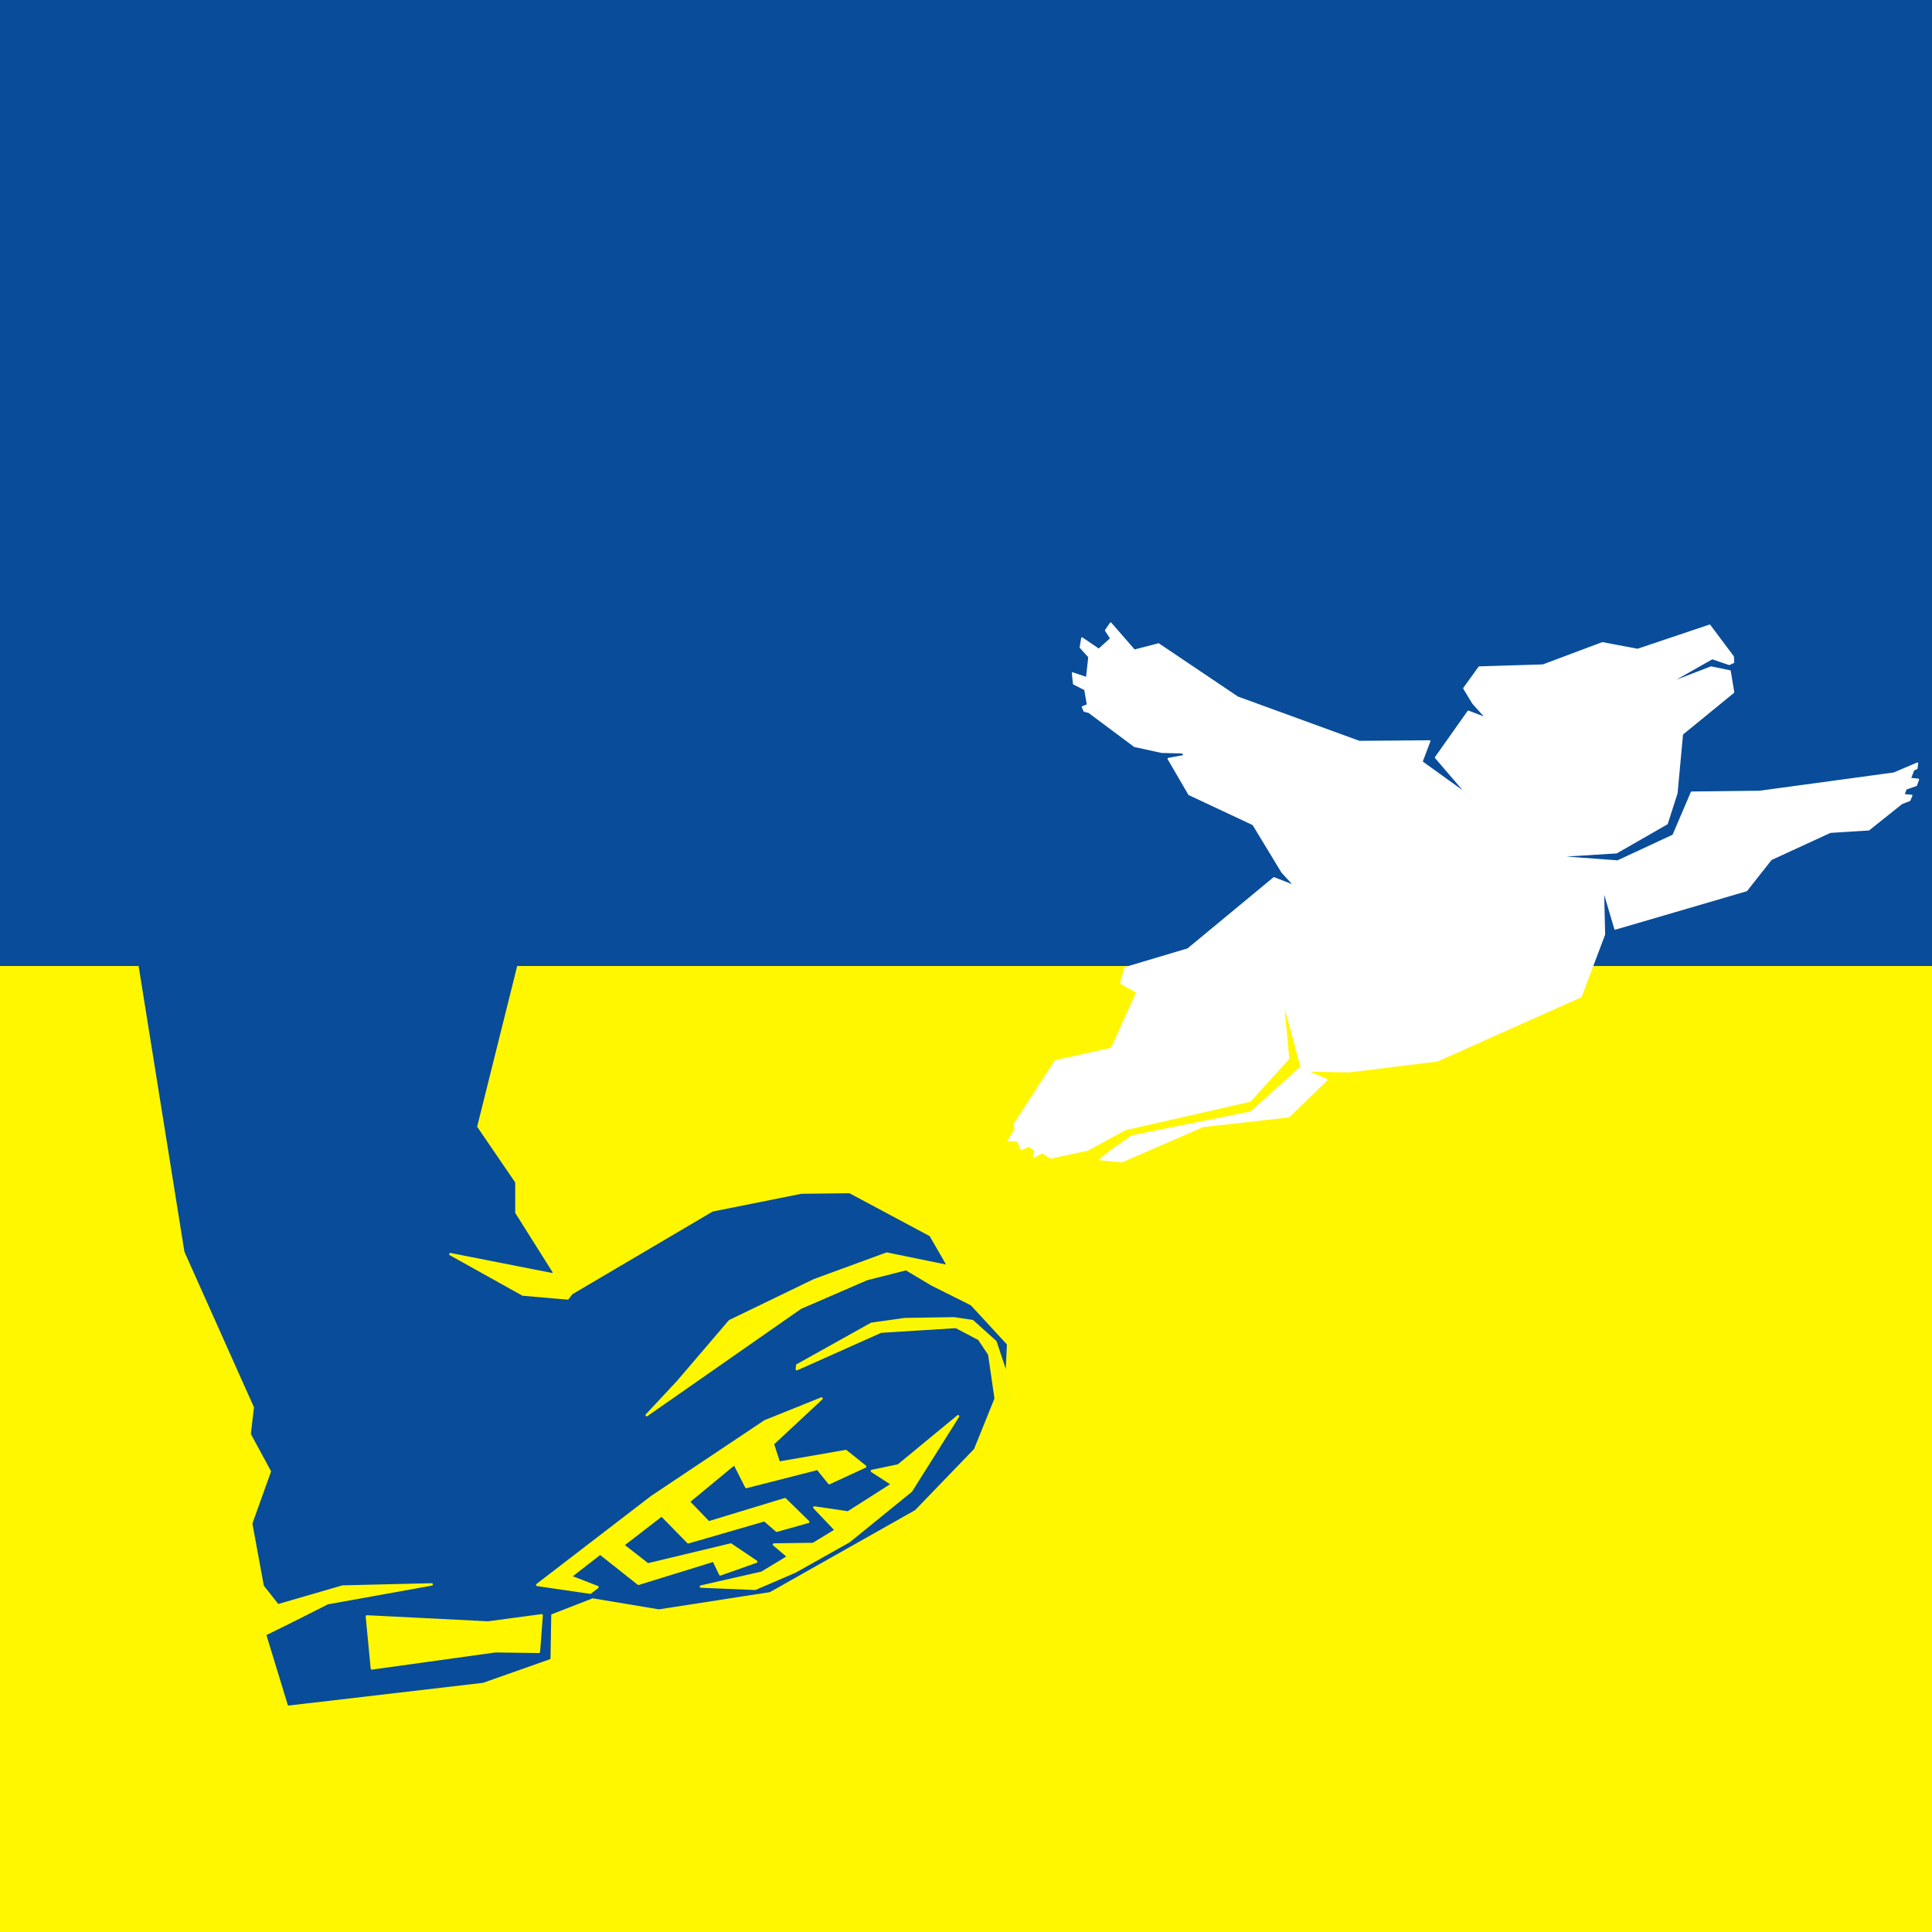
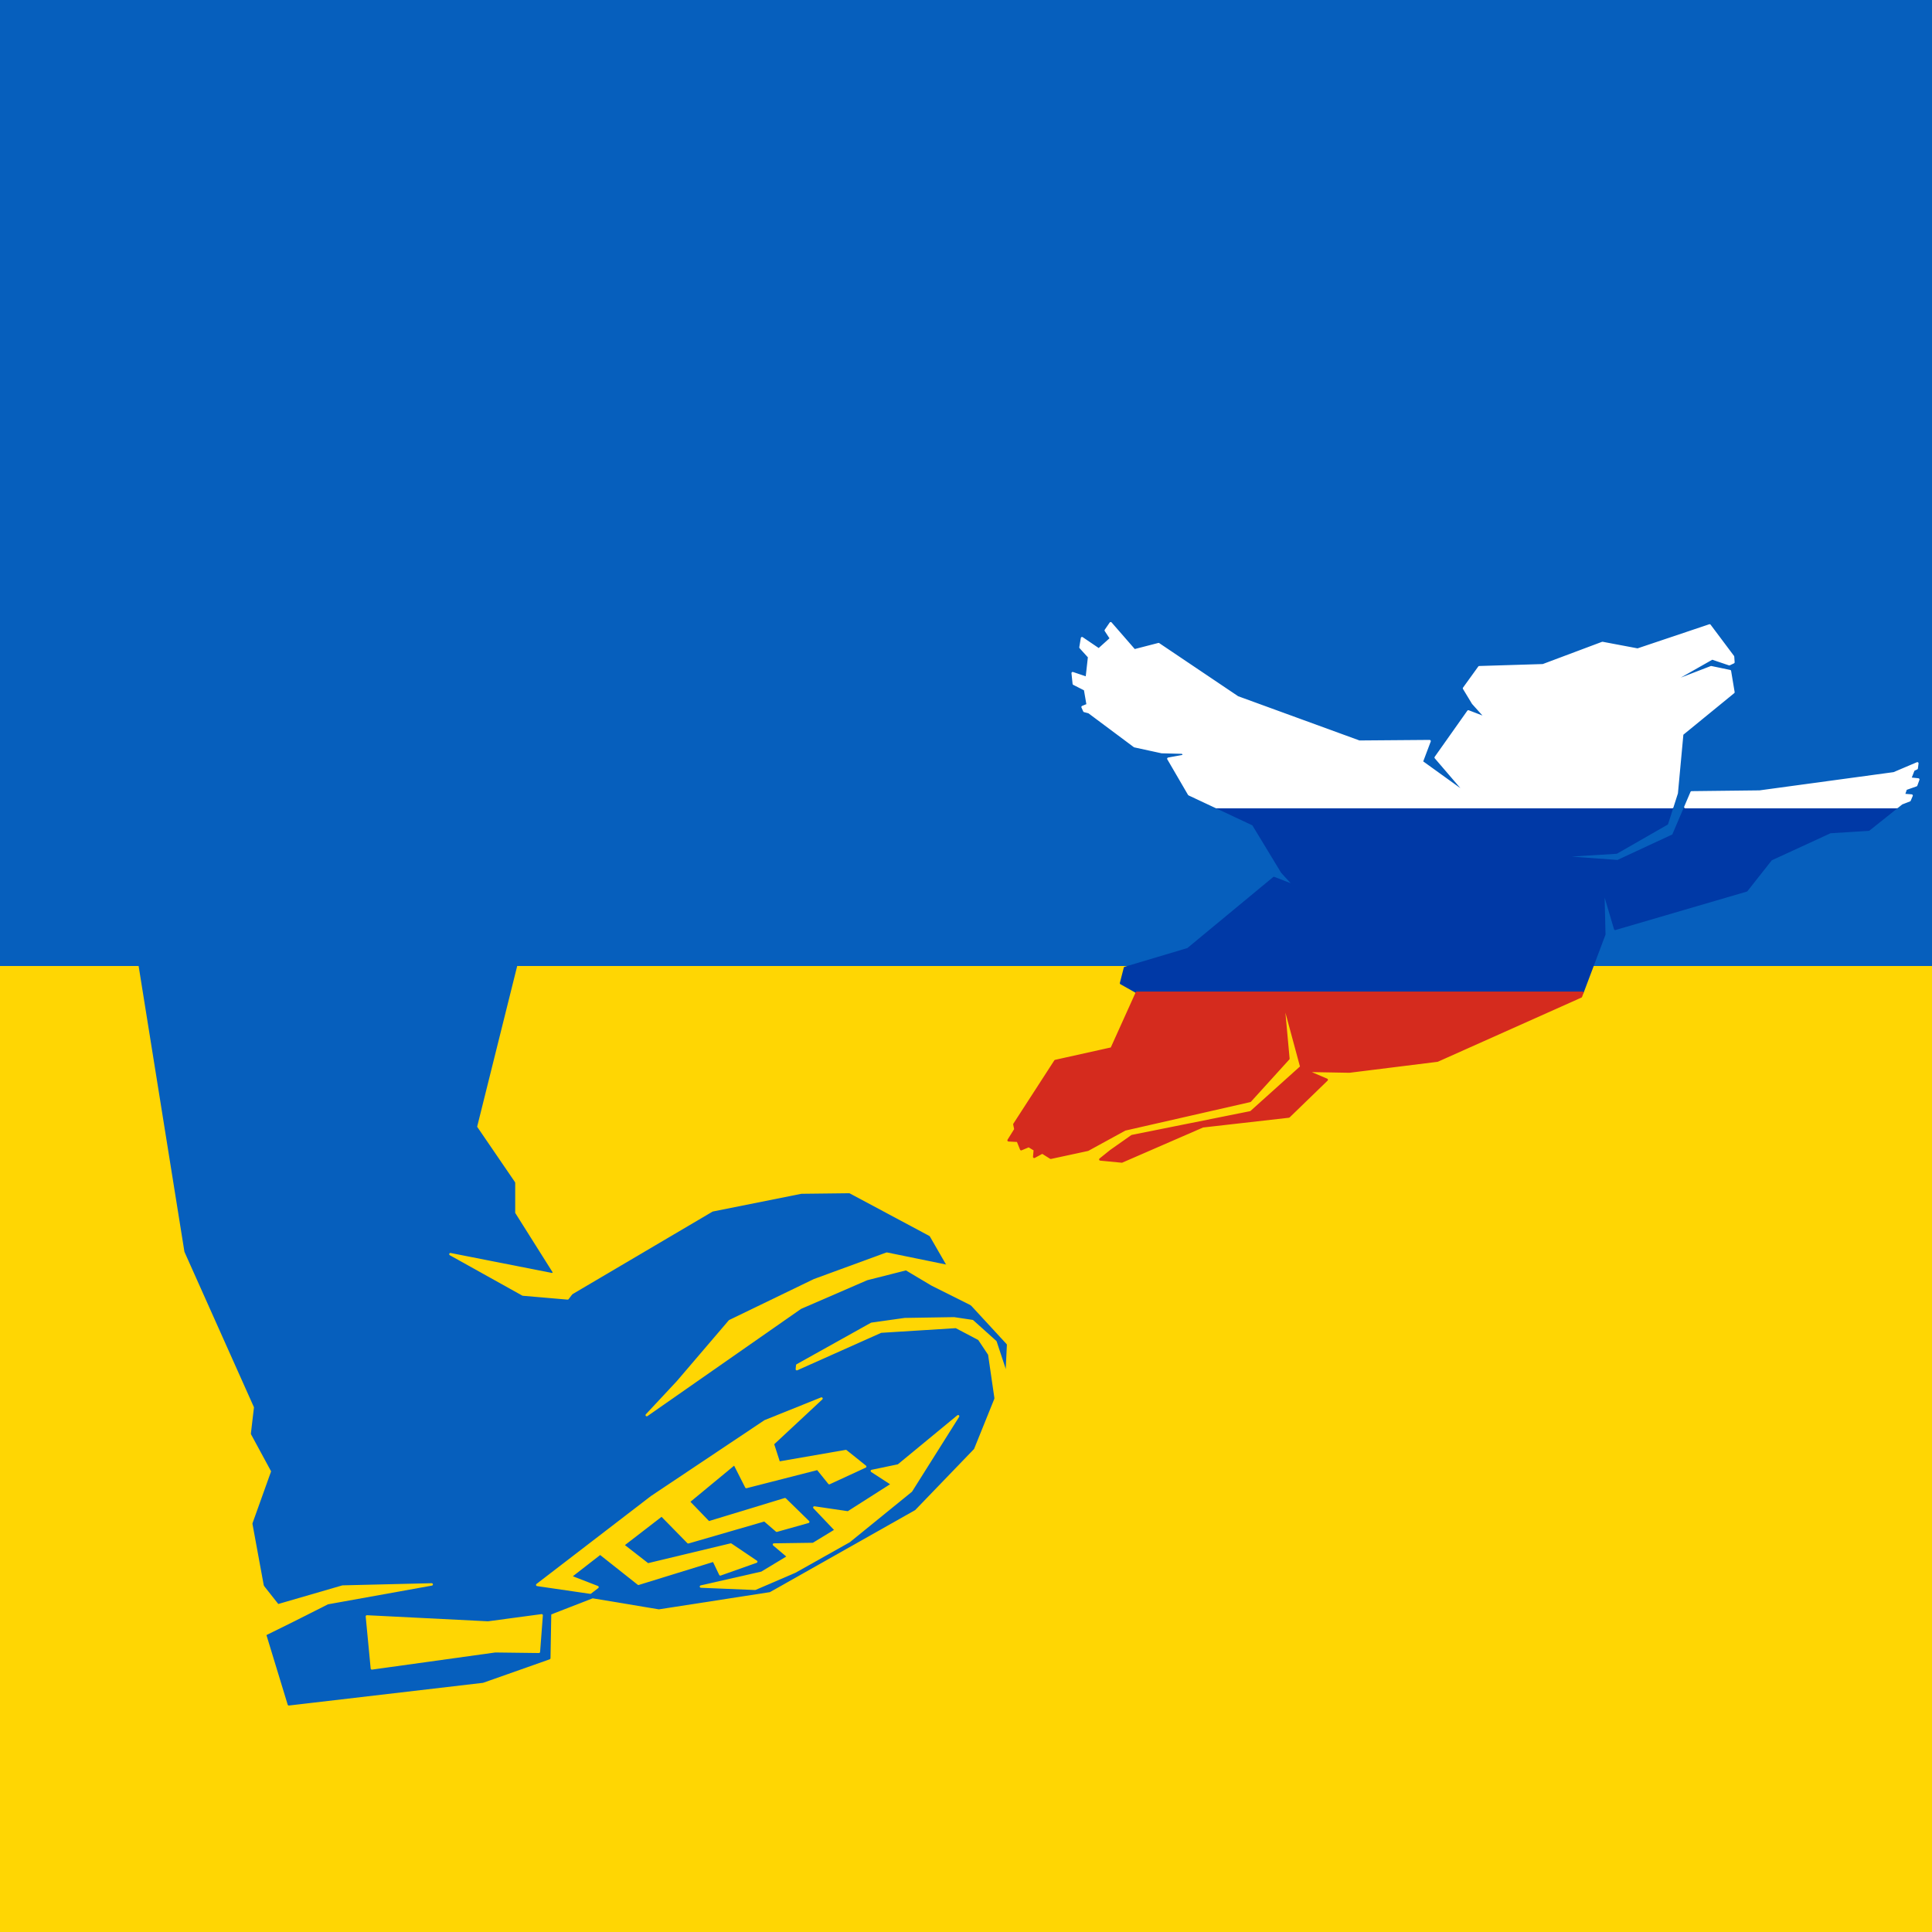
- <svg xmlns="http://www.w3.org/2000/svg" width="800" height="800" viewBox="0 0 800 800" id="svg2" version="1.1">
+ <svg xmlns="http://www.w3.org/2000/svg" version="1.1" id="svg2" viewBox="0 0 800 800" height="800" width="800">
  <defs id="defs4" />
-   <g transform="translate(-99.9286,9.494934)" id="layer3" style="display:inline">
-     <rect style="color:#000000;clip-rule:nonzero;display:inline;overflow:visible;visibility:visible;opacity:1;isolation:auto;mix-blend-mode:normal;color-interpolation:sRGB;color-interpolation-filters:linearRGB;solid-color:#000000;solid-opacity:1;fill:#094c9a;fill-opacity:1;fill-rule:evenodd;stroke:none;stroke-width:0.5;stroke-linecap:butt;stroke-linejoin:miter;stroke-miterlimit:4;stroke-dasharray:none;stroke-dashoffset:0;stroke-opacity:1;color-rendering:auto;image-rendering:auto;shape-rendering:auto;text-rendering:auto;enable-background:accumulate" id="rect4238" width="800" height="414.408" x="99.929" y="-9.495" />
-     <rect style="color:#000000;clip-rule:nonzero;display:inline;overflow:visible;visibility:visible;opacity:1;isolation:auto;mix-blend-mode:normal;color-interpolation:sRGB;color-interpolation-filters:linearRGB;solid-color:#000000;solid-opacity:1;fill:#fff700;fill-opacity:1;fill-rule:evenodd;stroke:none;stroke-width:0.5;stroke-linecap:butt;stroke-linejoin:miter;stroke-miterlimit:4;stroke-dasharray:none;stroke-dashoffset:0;stroke-opacity:1;color-rendering:auto;image-rendering:auto;shape-rendering:auto;text-rendering:auto;enable-background:accumulate" id="rect4240" width="800" height="400" x="99.929" y="390.505" />
-   </g>
-   <g transform="translate(-99.9286,9.494934)" id="layer2" style="display:inline;opacity:1">
-     <path style="fill:#094c9a;fill-opacity:1;fill-rule:evenodd;stroke:#094c9a;stroke-width:1px;stroke-linecap:round;stroke-linejoin:round;stroke-opacity:1" d="m 176.783,508.71 28.824,64.449 -1.295,11.011 8.42,15.546 -7.773,21.699 5.182,28.176 0,15.869 9.392,30.767 80.319,-9.392 27.529,-9.716 0.324,-18.46 17.583,-6.842 27.481,4.58 45.801,-7.099 60,-33.893 24.275,-25.191 9.618,-23.817 3.435,-9.389 0.458,-9.618 -16.26,-17.634 -15.573,-27.023 -32.977,-17.634 -19.695,0.229 -36.641,7.328 -60.229,35.496 -22.214,-35.267 0,-12.595 -15.802,-23.13 17.13,-68.748 -156.875,-1.736 z" id="path4202" />
-     <path style="fill:#fff700;fill-opacity:1;fill-rule:evenodd;stroke:#fff700;stroke-width:1px;stroke-linecap:round;stroke-linejoin:round;stroke-opacity:1" d="m 251.852,659.833 2.061,21.527 51.069,-7.099 18.092,0.229 1.145,-15.114 -22.214,2.977 z" id="path4204" />
-     <path style="fill:#fff700;fill-opacity:1;fill-rule:evenodd;stroke:#fff700;stroke-width:1px;stroke-linecap:round;stroke-linejoin:round;stroke-opacity:1" d="m 205.822,668.994 c 0.916,0 29.771,-14.656 29.771,-14.656 l 43.099,-7.763 -36.916,0.893 -26.794,7.786 -16.489,-20.84 z" id="path4206" />
-     <path style="fill:#fff700;fill-opacity:1;fill-rule:evenodd;stroke:#fff700;stroke-width:1px;stroke-linecap:round;stroke-linejoin:round;stroke-opacity:1" d="m 344.371,649.986 2.977,-2.29 -11.221,-4.351 12.321,-9.572 15.847,12.55 31.145,-9.618 2.748,5.725 14.885,-5.267 -10.534,-7.099 -34.351,8.244 -10.305,-8.015 16.031,-12.366 10.992,11.221 31.603,-9.16 5.038,4.351 13.053,-3.664 -9.618,-9.389 -31.603,9.618 -8.29,-8.588 18.985,-15.687 4.878,9.618 29.542,-7.557 4.809,5.954 14.885,-6.87 -8.015,-6.412 -27.71,4.809 -2.519,-7.786 20.153,-18.779 -23.359,9.389 -46.947,31.374 -47.405,36.412 z" id="path4208" />
-     <path style="fill:#fff700;fill-opacity:1;fill-rule:evenodd;stroke:#fff700;stroke-width:1;stroke-linecap:round;stroke-linejoin:round;stroke-miterlimit:4;stroke-dasharray:none;stroke-opacity:1" d="m 390.173,647.467 25.191,-5.725 10.992,-6.641 -5.954,-5.038 16.26,-0.229 9.389,-5.725 -8.931,-9.389 13.969,2.061 18.321,-11.679 -8.473,-5.496 10.992,-2.29 24.733,-20.382 -19.466,30.916 -25.649,20.84 -22.438,12.605 -16.489,7.099 z" id="path4229" />
-     <path style="fill:#fff700;fill-opacity:1;fill-rule:evenodd;stroke:#fff700;stroke-width:1px;stroke-linecap:round;stroke-linejoin:round;stroke-opacity:1" d="m 367.73,576.475 12.824,-13.74 21.527,-25.191 35.038,-16.947 30,-10.992 39.16,8.015 7.557,18.779 -27.939,-13.969 -10.763,-6.412 -16.26,4.122 -27.481,11.908 z" id="path4231" />
-     <path style="fill:#fff700;fill-opacity:1;fill-rule:evenodd;stroke:#fff700;stroke-width:1px;stroke-linecap:round;stroke-linejoin:round;stroke-opacity:1" d="m 336.814,510.291 -8.128,7.866 -42.253,-8.324 30,16.718 18.55,1.603 11.679,-15.343 z" id="path4233" />
-     <path style="fill:#ffffff;fill-opacity:1;fill-rule:evenodd;stroke:#ffffff;stroke-width:0.7;stroke-linecap:round;stroke-linejoin:round;stroke-miterlimit:4;stroke-dasharray:none;stroke-opacity:1" d="m 536.921,429.849 23.318,-5.182 10.526,-23.318 -6.639,-3.724 1.619,-6.315 26.071,-7.773 35.625,-29.472 8.744,3.401 -5.344,-5.83 -11.983,-19.756 -26.557,-12.469 -8.582,-14.736 6.653,-1.213 -0.734,-1.306 -8.665,-0.22 -11.249,-2.446 -18.877,-14.085 -1.929,-0.507 -0.724,-1.627 2.134,-0.879 -1.1,-6.38 -4.664,-2.376 -0.462,-4.392 5.837,1.977 0.974,-8.698 -3.583,-3.958 0.642,-3.812 6.948,4.715 5.07,-4.573 -2.193,-3.354 2.043,-2.968 9.792,11.246 10.04,-2.591 32.71,22.016 50.392,18.374 29.117,-0.231 -3.239,8.582 19.108,13.764 -13.347,-15.549 13.509,-19.105 7.611,2.915 -5.668,-6.315 -3.724,-6.153 6.315,-8.744 26.395,-0.81 24.614,-9.23 14.574,2.753 29.814,-10.021 9.697,12.936 0.157,2.329 -1.713,0.804 -7.101,-2.403 -19.1,10.842 18.681,-7.206 7.781,1.626 1.457,8.744 -21.213,17.327 -2.267,24.452 -4.048,12.631 -20.889,11.983 -25.909,1.619 26.395,1.943 22.994,-10.688 7.611,-17.813 28.176,-0.324 55.582,-7.56 9.719,-4.125 -0.27,2.068 -1.325,0.62 -1.415,3.624 3.398,0.363 -0.866,2.389 -4.302,1.504 -0.857,2.514 3.262,0.251 -0.832,1.959 -3.286,1.271 -13.639,10.892 -15.936,0.999 -24.523,11.289 -10.162,12.879 -54.377,15.909 -4.944,-16.686 0.45,18.989 -9.68,25.704 -59.429,26.557 -36.435,4.534 -18.136,-0.324 8.744,3.724 -15.707,15.222 -35.625,4.048 -33.52,14.574 -8.904,-0.863 4.369,-3.509 8.744,-6.153 49.228,-9.878 20.889,-18.784 -7.611,-28.176 2.267,24.776 -15.869,17.489 -51.818,11.821 -15.384,8.421 -15.34,3.307 -3.49,-2.19 -3.361,1.808 0.263,-2.956 -2.512,-1.527 -3.151,1.311 -1.394,-3.478 -3.813,-0.195 2.83,-4.545 -0.431,-2.08 z" id="path4235" />
-     <path style="fill:#fbf604;fill-opacity:1;fill-rule:evenodd;stroke:#fff700;stroke-width:1px;stroke-linecap:round;stroke-linejoin:round;stroke-opacity:1" d="m 513.117,575.75 c -0.162,-0.972 -3.563,-24.452 -3.563,-24.452 l -4.21,-6.315 -9.554,-5.02 -31.091,1.943 -34.816,15.546 0.162,-1.619 30.767,-17.165 13.764,-1.943 20.404,-0.324 7.611,1.134 9.554,8.582 8.097,24.452 z" id="path4242" />
-   </g>
+   <rect style="color:#000000;clip-rule:nonzero;display:inline;overflow:visible;visibility:visible;opacity:1;isolation:auto;mix-blend-mode:normal;color-interpolation:sRGB;color-interpolation-filters:linearRGB;solid-color:#000000;solid-opacity:1;fill:#065fbd;fill-opacity:1;fill-rule:evenodd;stroke:none;stroke-width:0.5;stroke-linecap:butt;stroke-linejoin:miter;stroke-miterlimit:4;stroke-dasharray:none;stroke-dashoffset:0;stroke-opacity:1;color-rendering:auto;image-rendering:auto;shape-rendering:auto;text-rendering:auto;enable-background:accumulate" id="rect4238" width="800" height="414.408" x="4.9658206e-07" y="1.796875e-08" />
+   <rect style="color:#000000;clip-rule:nonzero;display:inline;overflow:visible;visibility:visible;opacity:1;isolation:auto;mix-blend-mode:normal;color-interpolation:sRGB;color-interpolation-filters:linearRGB;solid-color:#000000;solid-opacity:1;fill:#ffd603;fill-opacity:1;fill-rule:evenodd;stroke:none;stroke-width:0.5;stroke-linecap:butt;stroke-linejoin:miter;stroke-miterlimit:4;stroke-dasharray:none;stroke-dashoffset:0;stroke-opacity:1;color-rendering:auto;image-rendering:auto;shape-rendering:auto;text-rendering:auto;enable-background:accumulate" id="rect4240" width="800" height="400" x="4.9658206e-07" y="400" />
+   <path style="fill:#065fbd;fill-opacity:1;fill-rule:evenodd;stroke:#065fbd;stroke-width:1px;stroke-linecap:round;stroke-linejoin:round;stroke-opacity:1" d="m 76.854,518.205 28.824,64.449 -1.295,11.011 8.42,15.546 -7.773,21.699 5.182,28.176 0,15.869 9.392,30.767 80.319,-9.392 27.529,-9.716 0.324,-18.46 17.583,-6.842 27.481,4.58 45.801,-7.099 60,-33.893 24.275,-25.191 9.618,-23.817 3.435,-9.389 0.458,-9.618 -16.26,-17.634 -15.573,-27.023 -32.977,-17.634 -19.695,0.229 -36.641,7.328 -60.229,35.496 -22.214,-35.267 0,-12.595 -15.802,-23.13 17.13,-68.748 -156.875,-1.736 z" id="path4202" />
+   <path style="fill:#ffd603;fill-opacity:1;fill-rule:evenodd;stroke:#ffd603;stroke-width:1px;stroke-linecap:round;stroke-linejoin:round;stroke-opacity:1" d="m 151.924,669.328 2.061,21.527 51.069,-7.099 18.092,0.229 1.145,-15.114 -22.214,2.977 z" id="path4204" />
+   <path style="fill:#ffd603;fill-opacity:1;fill-rule:evenodd;stroke:#ffd603;stroke-width:1px;stroke-linecap:round;stroke-linejoin:round;stroke-opacity:1" d="m 105.893,678.489 c 0.916,0 29.771,-14.656 29.771,-14.656 l 43.099,-7.763 -36.916,0.893 -26.794,7.786 -16.489,-20.84 z" id="path4206" />
+   <path style="fill:#ffd603;fill-opacity:1;fill-rule:evenodd;stroke:#ffd603;stroke-width:1px;stroke-linecap:round;stroke-linejoin:round;stroke-opacity:1" d="m 244.443,659.481 2.977,-2.29 -11.221,-4.351 12.321,-9.572 15.847,12.55 31.145,-9.618 2.748,5.725 14.885,-5.267 -10.534,-7.099 -34.351,8.244 -10.305,-8.015 16.031,-12.366 10.992,11.221 31.603,-9.16 5.038,4.351 13.053,-3.664 -9.618,-9.389 -31.603,9.618 -8.29,-8.588 18.985,-15.687 4.878,9.618 29.542,-7.557 4.809,5.954 14.885,-6.87 -8.015,-6.412 -27.71,4.809 -2.519,-7.786 20.153,-18.779 -23.359,9.389 -46.947,31.374 -47.405,36.412 z" id="path4208" />
+   <path style="fill:#ffd603;fill-opacity:1;fill-rule:evenodd;stroke:#ffd603;stroke-width:1;stroke-linecap:round;stroke-linejoin:round;stroke-miterlimit:4;stroke-dasharray:none;stroke-opacity:1" d="m 290.244,656.962 25.191,-5.725 10.992,-6.641 -5.954,-5.038 16.26,-0.229 9.389,-5.725 -8.931,-9.389 13.969,2.061 18.321,-11.679 -8.473,-5.496 10.992,-2.29 24.733,-20.382 -19.466,30.916 -25.649,20.84 -22.438,12.605 -16.489,7.099 z" id="path4229" />
+   <path style="fill:#ffd603;fill-opacity:1;fill-rule:evenodd;stroke:#ffd603;stroke-width:1px;stroke-linecap:round;stroke-linejoin:round;stroke-opacity:1" d="m 267.801,585.97 12.824,-13.74 21.527,-25.191 35.038,-16.947 30,-10.992 39.16,8.015 7.557,18.779 -27.939,-13.969 -10.763,-6.412 -16.26,4.122 -27.481,11.908 z" id="path4231" />
+   <path style="fill:#ffd603;fill-opacity:1;fill-rule:evenodd;stroke:#ffd603;stroke-width:1px;stroke-linecap:round;stroke-linejoin:round;stroke-opacity:1" d="m 236.885,519.786 -8.128,7.866 -42.253,-8.324 30,16.718 18.55,1.603 11.679,-15.343 z" id="path4233" />
+   <path id="rect4175" d="m 503.671,334.21 15.258,7.164 11.984,19.756 5.344,5.828 -8.746,-3.4 -35.625,29.473 -26.07,7.773 -1.619,6.314 6.639,3.725 -0.104,0.23 184.481,0 9.098,-24.154 -0.451,-18.988 4.945,16.686 54.377,-15.908 10.162,-12.879 24.521,-11.289 15.936,-0.998 11.685,-9.332 -87.643,0 -4.998,11.697 -22.994,10.688 -26.395,-1.943 25.908,-1.619 20.891,-11.982 2.191,-6.84 -188.775,0 z" style="color:#000000;clip-rule:nonzero;display:inline;overflow:visible;visibility:visible;opacity:1;isolation:auto;mix-blend-mode:normal;color-interpolation:sRGB;color-interpolation-filters:linearRGB;solid-color:#000000;solid-opacity:1;fill:#0039a6;fill-opacity:1;fill-rule:evenodd;stroke:#0039a6;stroke-width:1;stroke-linecap:round;stroke-linejoin:round;stroke-miterlimit:4;stroke-dasharray:none;stroke-dashoffset:0;stroke-opacity:1;color-rendering:auto;image-rendering:auto;shape-rendering:auto;text-rendering:auto;enable-background:accumulate" />
+   <path style="fill:#ffd603;fill-opacity:1;fill-rule:evenodd;stroke:#ffd603;stroke-width:1px;stroke-linecap:round;stroke-linejoin:round;stroke-opacity:1" d="m 413.188,585.245 c -0.162,-0.972 -3.563,-24.452 -3.563,-24.452 l -4.21,-6.315 -9.554,-5.02 -31.091,1.943 -34.816,15.546 0.162,-1.619 30.767,-17.165 13.764,-1.943 20.404,-0.324 7.611,1.134 9.554,8.582 8.097,24.452 z" id="path4242" />
+   <path id="rect4173" d="m 470.732,411.073 -10.422,23.088 -23.318,5.182 -16.959,26.215 0.432,2.08 -2.832,4.545 3.814,0.195 1.395,3.477 3.15,-1.311 2.512,1.527 -0.262,2.955 3.359,-1.807 3.49,2.189 15.342,-3.307 15.383,-8.422 51.818,-11.82 15.869,-17.488 -2.268,-24.777 7.611,28.178 -20.889,18.783 -49.229,9.879 -8.744,6.152 -4.369,3.51 8.904,0.863 33.52,-14.574 35.625,-4.049 15.707,-15.221 -8.744,-3.725 18.137,0.324 36.435,-4.535 59.428,-26.557 0.584,-1.551 -184.481,0 z" style="color:#000000;clip-rule:nonzero;display:inline;overflow:visible;visibility:visible;opacity:1;isolation:auto;mix-blend-mode:normal;color-interpolation:sRGB;color-interpolation-filters:linearRGB;solid-color:#000000;solid-opacity:1;fill:#d52b1e;fill-opacity:1;fill-rule:evenodd;stroke:#d52b1e;stroke-width:1;stroke-linecap:round;stroke-linejoin:round;stroke-miterlimit:4;stroke-dasharray:none;stroke-dashoffset:0;stroke-opacity:1;color-rendering:auto;image-rendering:auto;shape-rendering:auto;text-rendering:auto;enable-background:accumulate" />
+   <path id="rect4177" d="m 459.91,258.067 -2.043,2.969 2.193,3.354 -5.07,4.572 -6.947,-4.715 -0.643,3.812 3.584,3.959 -0.975,8.697 -5.836,-1.977 0.461,4.393 4.664,2.375 1.1,6.379 -2.133,0.879 0.725,1.627 1.928,0.508 18.877,14.084 11.25,2.447 8.666,0.219 0.732,1.307 -6.652,1.213 8.582,14.736 11.299,5.305 188.775,0 1.855,-5.791 2.268,-24.451 21.213,-17.328 -1.457,-8.744 -7.781,-1.625 -18.682,7.205 19.102,-10.842 7.1,2.404 1.715,-0.805 -0.158,-2.328 -9.697,-12.938 -29.814,10.021 -14.574,-2.752 -24.613,9.23 -26.395,0.809 -6.314,8.744 3.723,6.154 5.668,6.314 -7.609,-2.914 -13.51,19.104 13.348,15.551 -19.109,-13.766 3.238,-8.582 -29.115,0.23 -50.393,-18.373 -32.711,-22.018 -10.039,2.592 -9.793,-11.246 z m 334.023,58.018 -9.719,4.127 -55.582,7.559 -28.176,0.324 -2.613,6.115 87.643,0 1.953,-1.561 3.287,-1.271 0.832,-1.959 -3.262,-0.252 0.858,-2.514 4.301,-1.504 0.867,-2.389 -3.398,-0.363 1.416,-3.623 1.324,-0.621 0.27,-2.068 z" style="color:#000000;clip-rule:nonzero;display:inline;overflow:visible;visibility:visible;opacity:1;isolation:auto;mix-blend-mode:normal;color-interpolation:sRGB;color-interpolation-filters:linearRGB;solid-color:#000000;solid-opacity:1;fill:#ffffff;fill-opacity:1;fill-rule:evenodd;stroke:#ffffff;stroke-width:1;stroke-linecap:round;stroke-linejoin:round;stroke-miterlimit:4;stroke-dasharray:none;stroke-dashoffset:0;stroke-opacity:1;color-rendering:auto;image-rendering:auto;shape-rendering:auto;text-rendering:auto;enable-background:accumulate" />
</svg>
